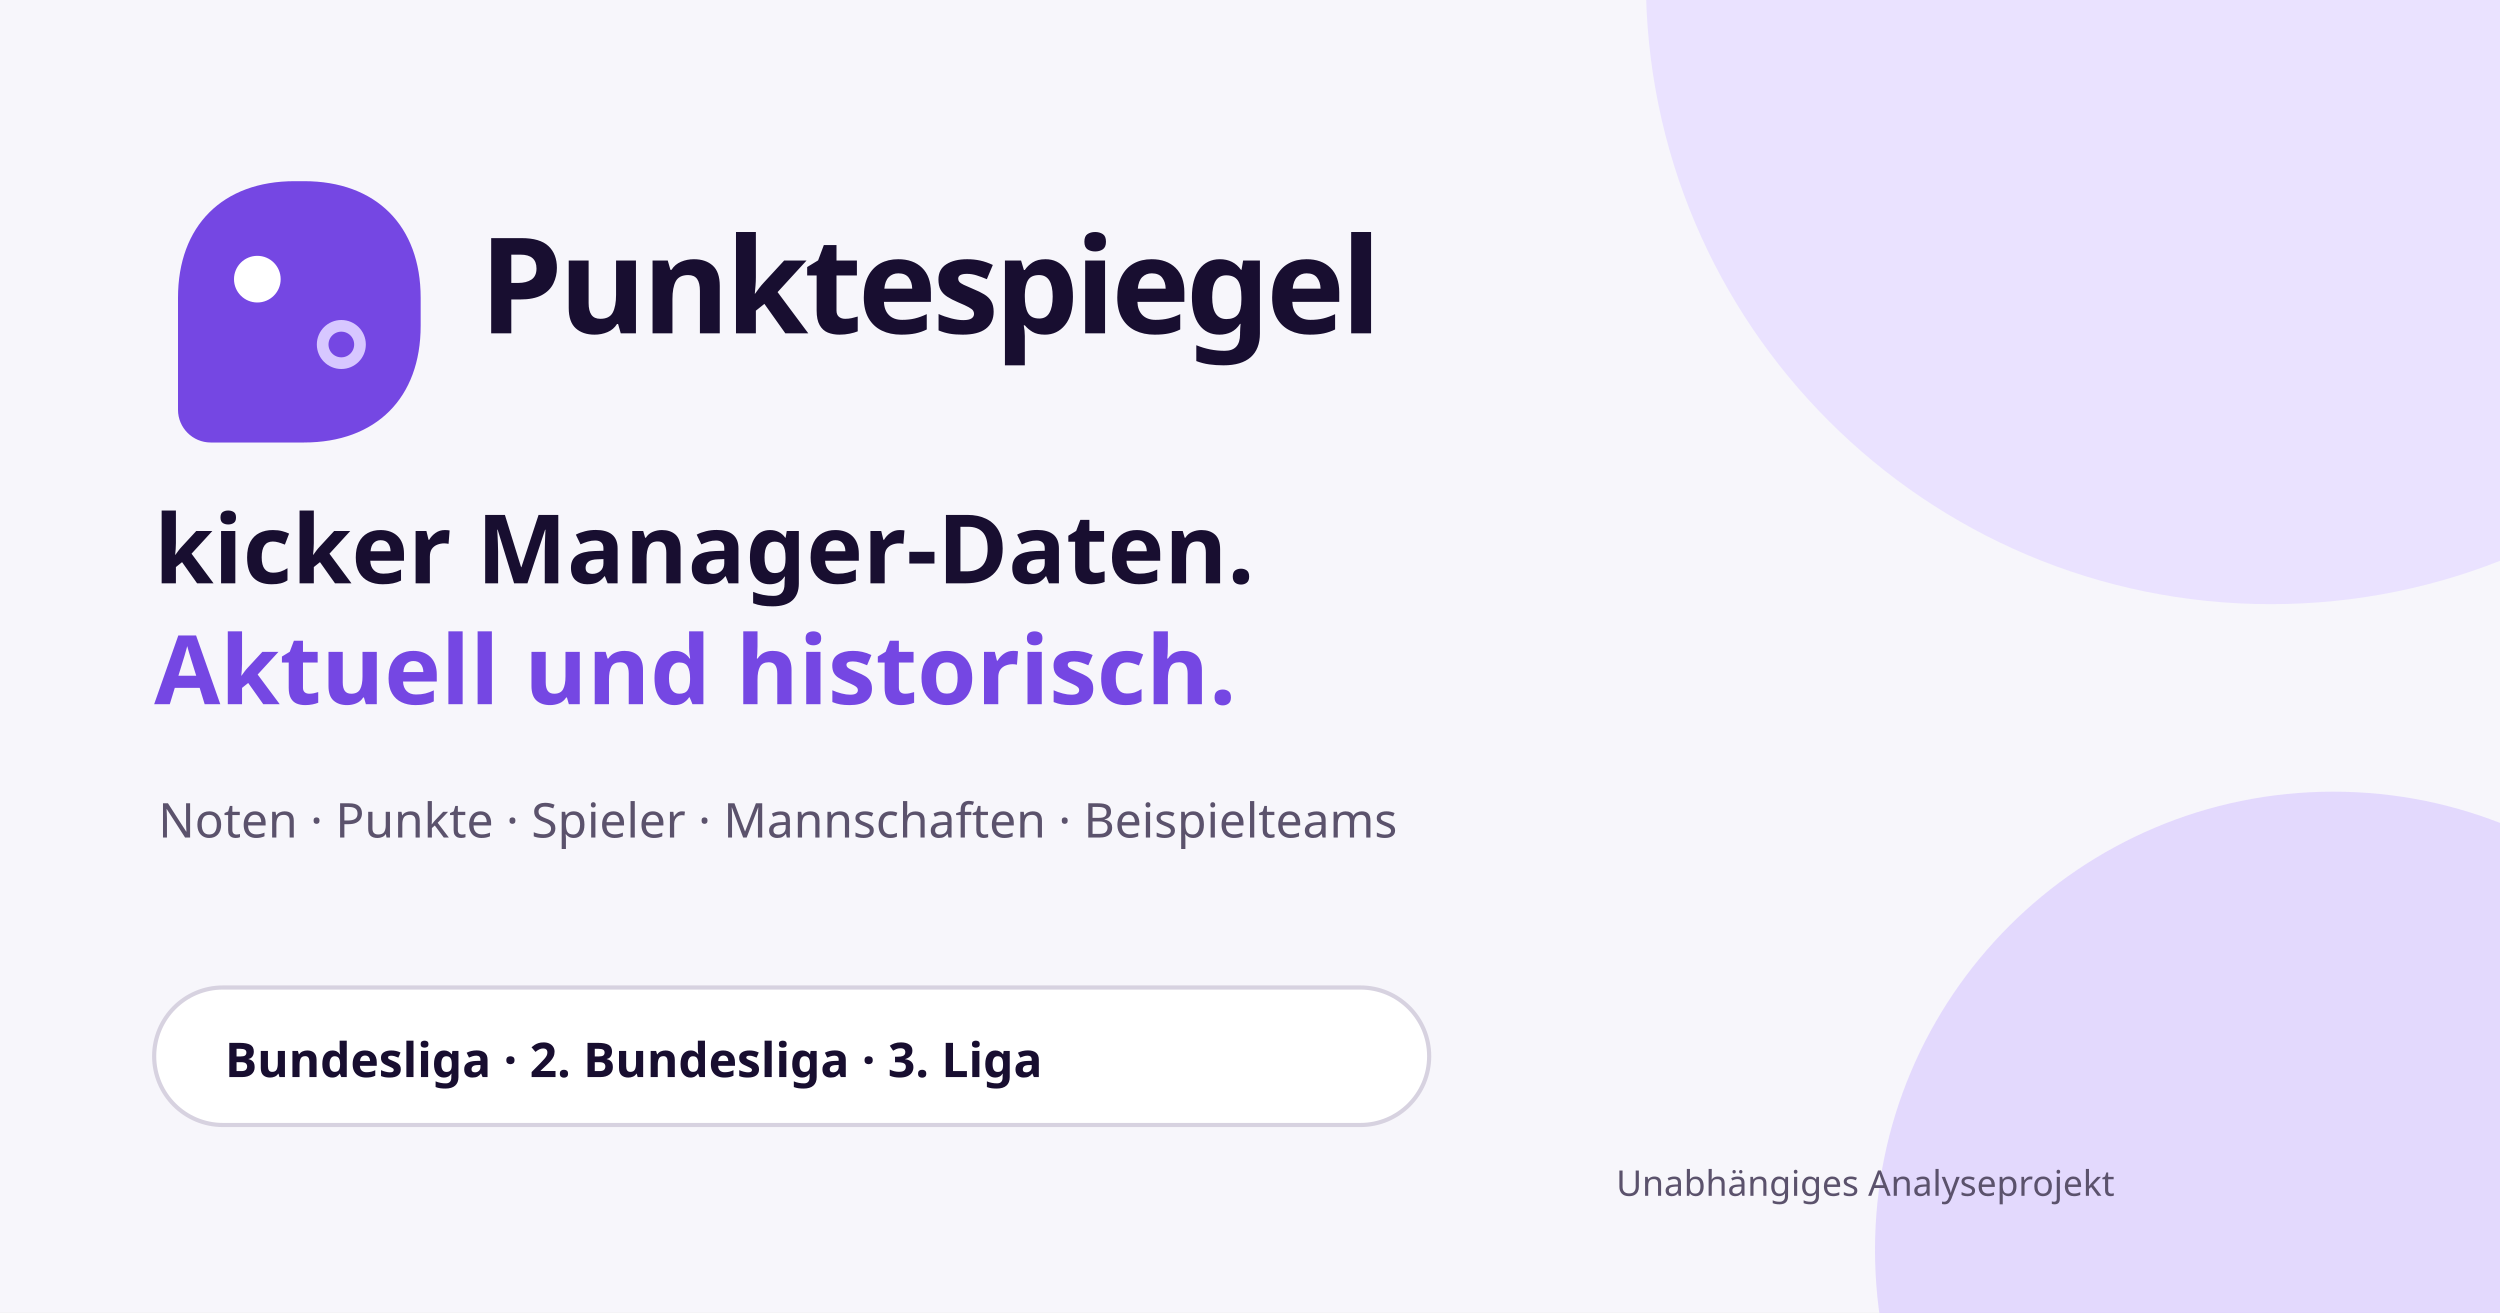
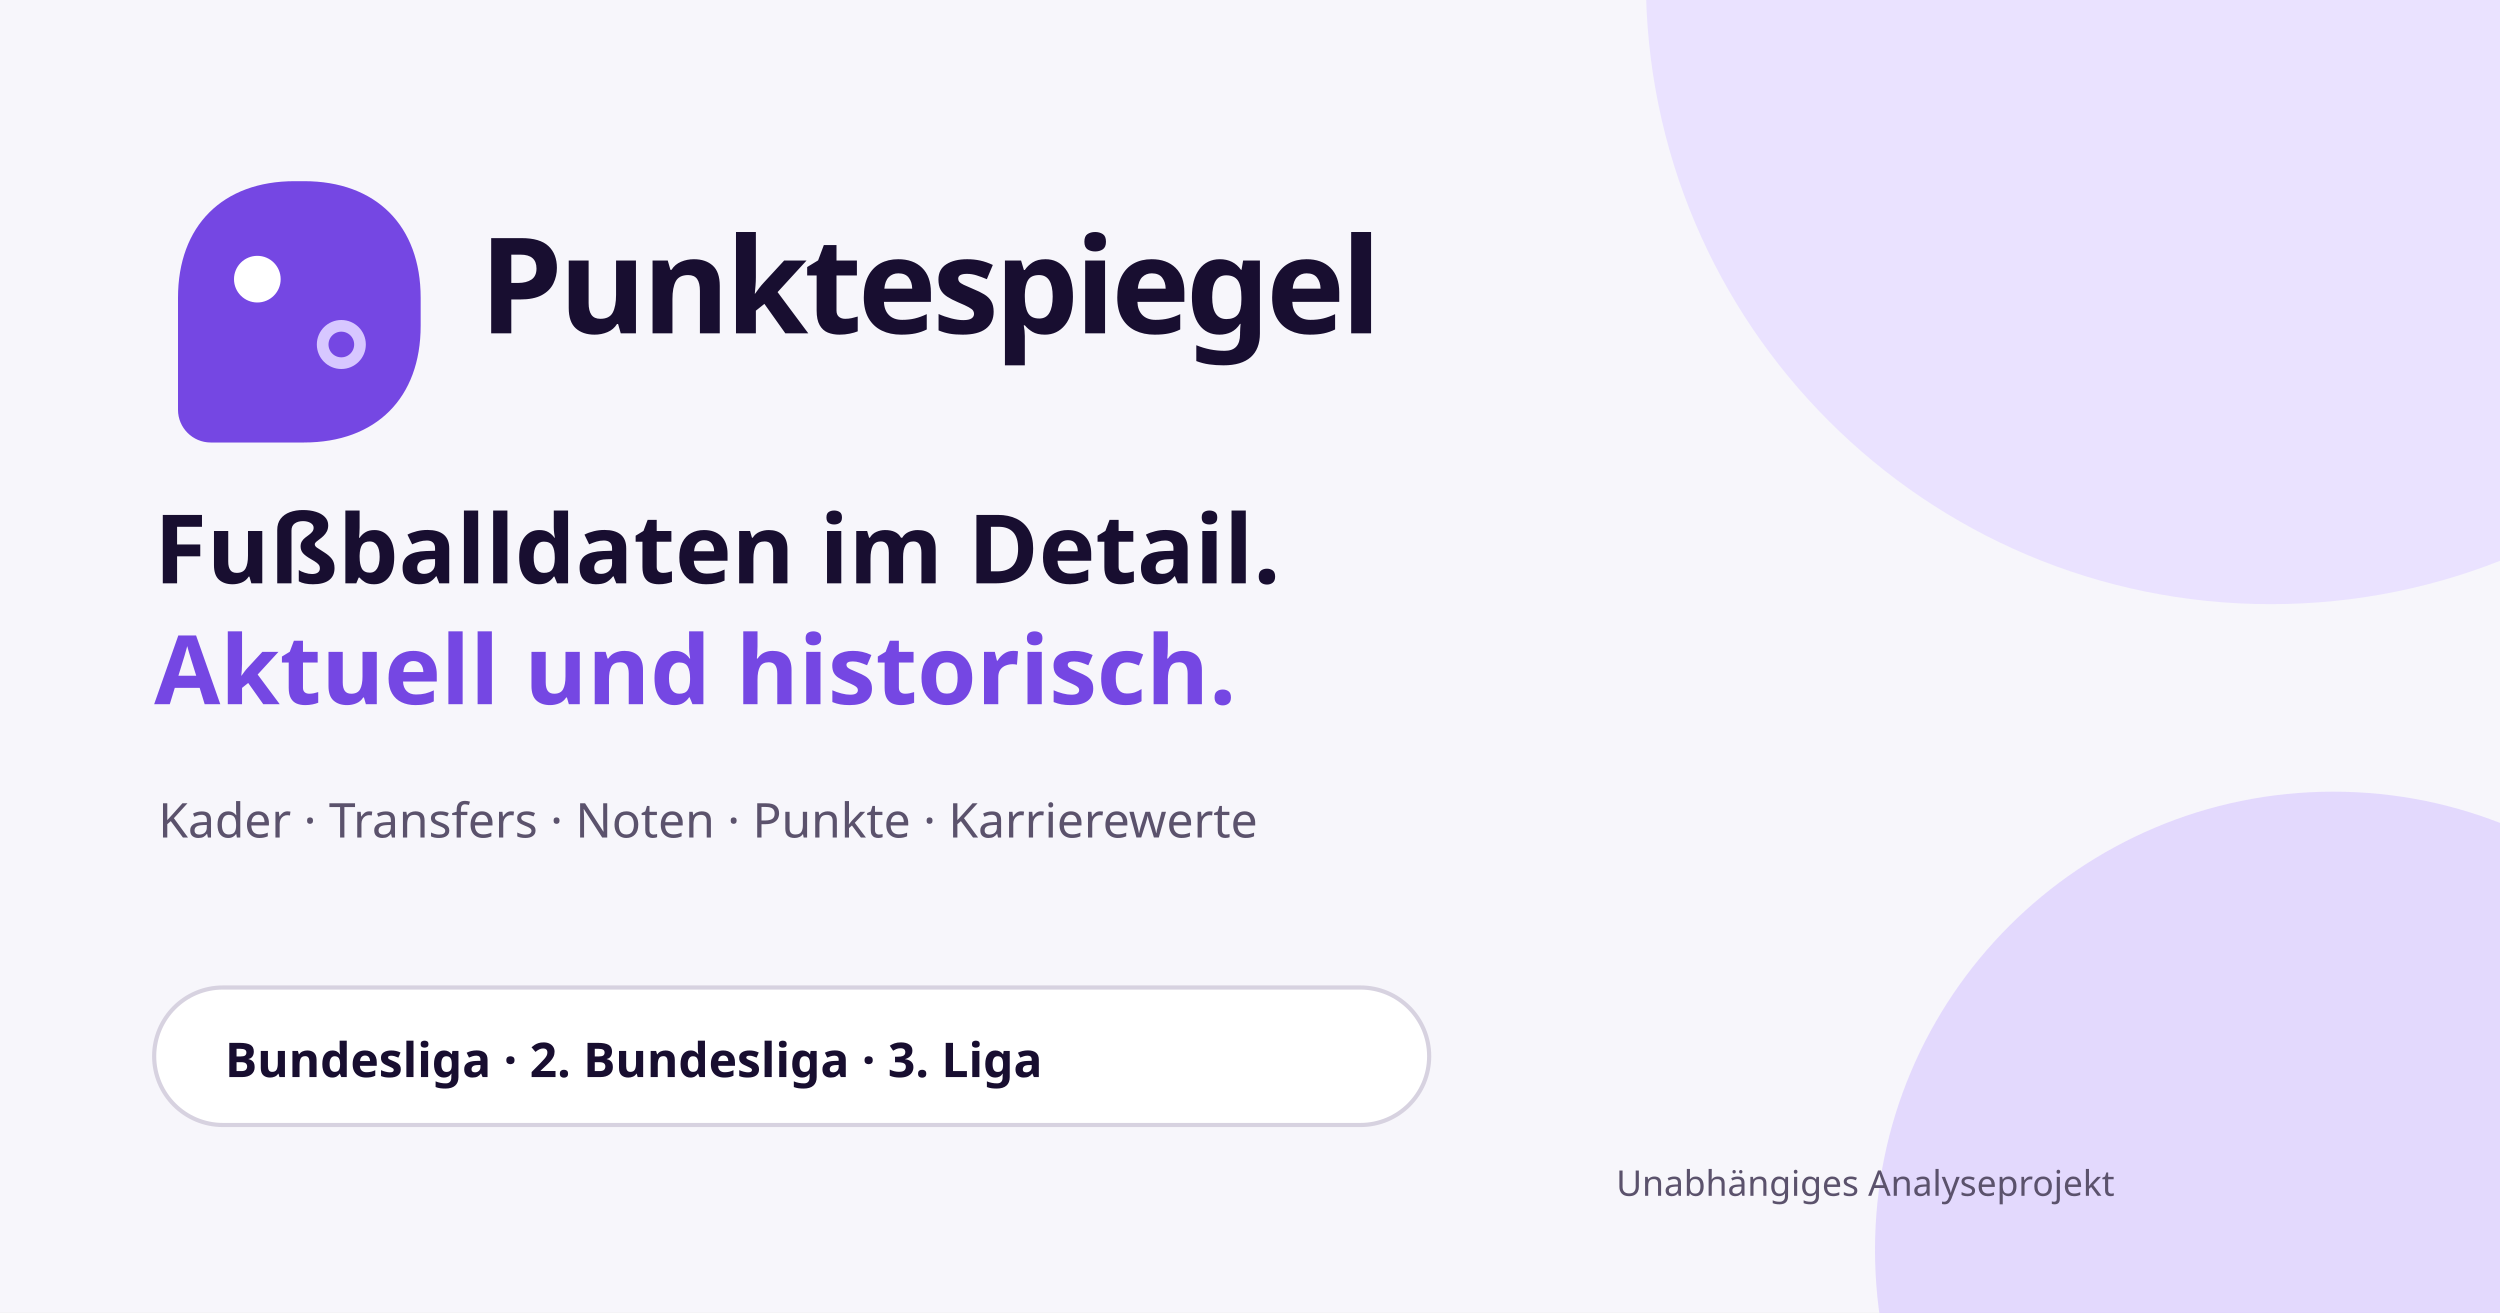
<svg xmlns="http://www.w3.org/2000/svg" width="1200" height="630" viewBox="0 0 1200 630" role="img" aria-labelledby="title desc">
  <rect width="1200" height="630" fill="#F7F6FB" />
  <circle cx="1090" cy="-10" r="300" fill="#EAE2FF" />
  <circle cx="1120" cy="600" r="220" fill="#D7C7FF" opacity=".62" />
  <g transform="translate(72 78) scale(1.12)">
    <path fill="#7547E3" d="M62 8C31.1 8 12 27.1 12 58v48c0 7.7 6.3 14 14 14h40c30.9 0 50-19.1 50-50V58C116 27.1 96.9 8 66 8h-4Z" />
    <circle cx="46" cy="50" r="10" fill="#FFFFFF" />
    <circle cx="82" cy="78" r="8" fill="none" stroke="#D7C7FF" stroke-width="5" />
  </g>
  <text x="230" y="160" fill="#180E30" font-family="Noto Sans, Arial, sans-serif" font-size="64" font-weight="760" letter-spacing="-2">Punktespiegel</text>
-   <text x="74" y="280" fill="#180E30" font-family="Noto Sans, Arial, sans-serif" font-size="46" font-weight="720">kicker Manager-Daten.</text>
+   <text x="74" y="280" fill="#180E30" font-family="Noto Sans, Arial, sans-serif" font-size="46" font-weight="720">Fußballdaten im Detail.</text>
  <text x="74" y="338" fill="#7547E3" font-family="Noto Sans, Arial, sans-serif" font-size="46" font-weight="720">Aktuell und historisch.</text>
-   <text x="76" y="402" fill="#5B526C" font-family="Noto Sans, Arial, sans-serif" font-size="23">Noten · Punkte · Spieler · Mannschaften · Beispielteams</text>
+   <text x="76" y="402" fill="#5B526C" font-family="Noto Sans, Arial, sans-serif" font-size="23">Kader · Transfers · Noten · Punkte · Karrierewerte</text>
  <rect x="74" y="474" width="612" height="66" rx="33" fill="#FFFFFF" stroke="#D7D2E0" stroke-width="2" />
  <text x="108" y="517" fill="#180E30" font-family="Noto Sans, Arial, sans-serif" font-size="23" font-weight="680">Bundesliga · 2. Bundesliga · 3. Liga</text>
  <text x="1015" y="574" fill="#5B526C" font-family="Noto Sans, Arial, sans-serif" font-size="17" text-anchor="end">Unabhängiges Analyseprojekt</text>
</svg>
